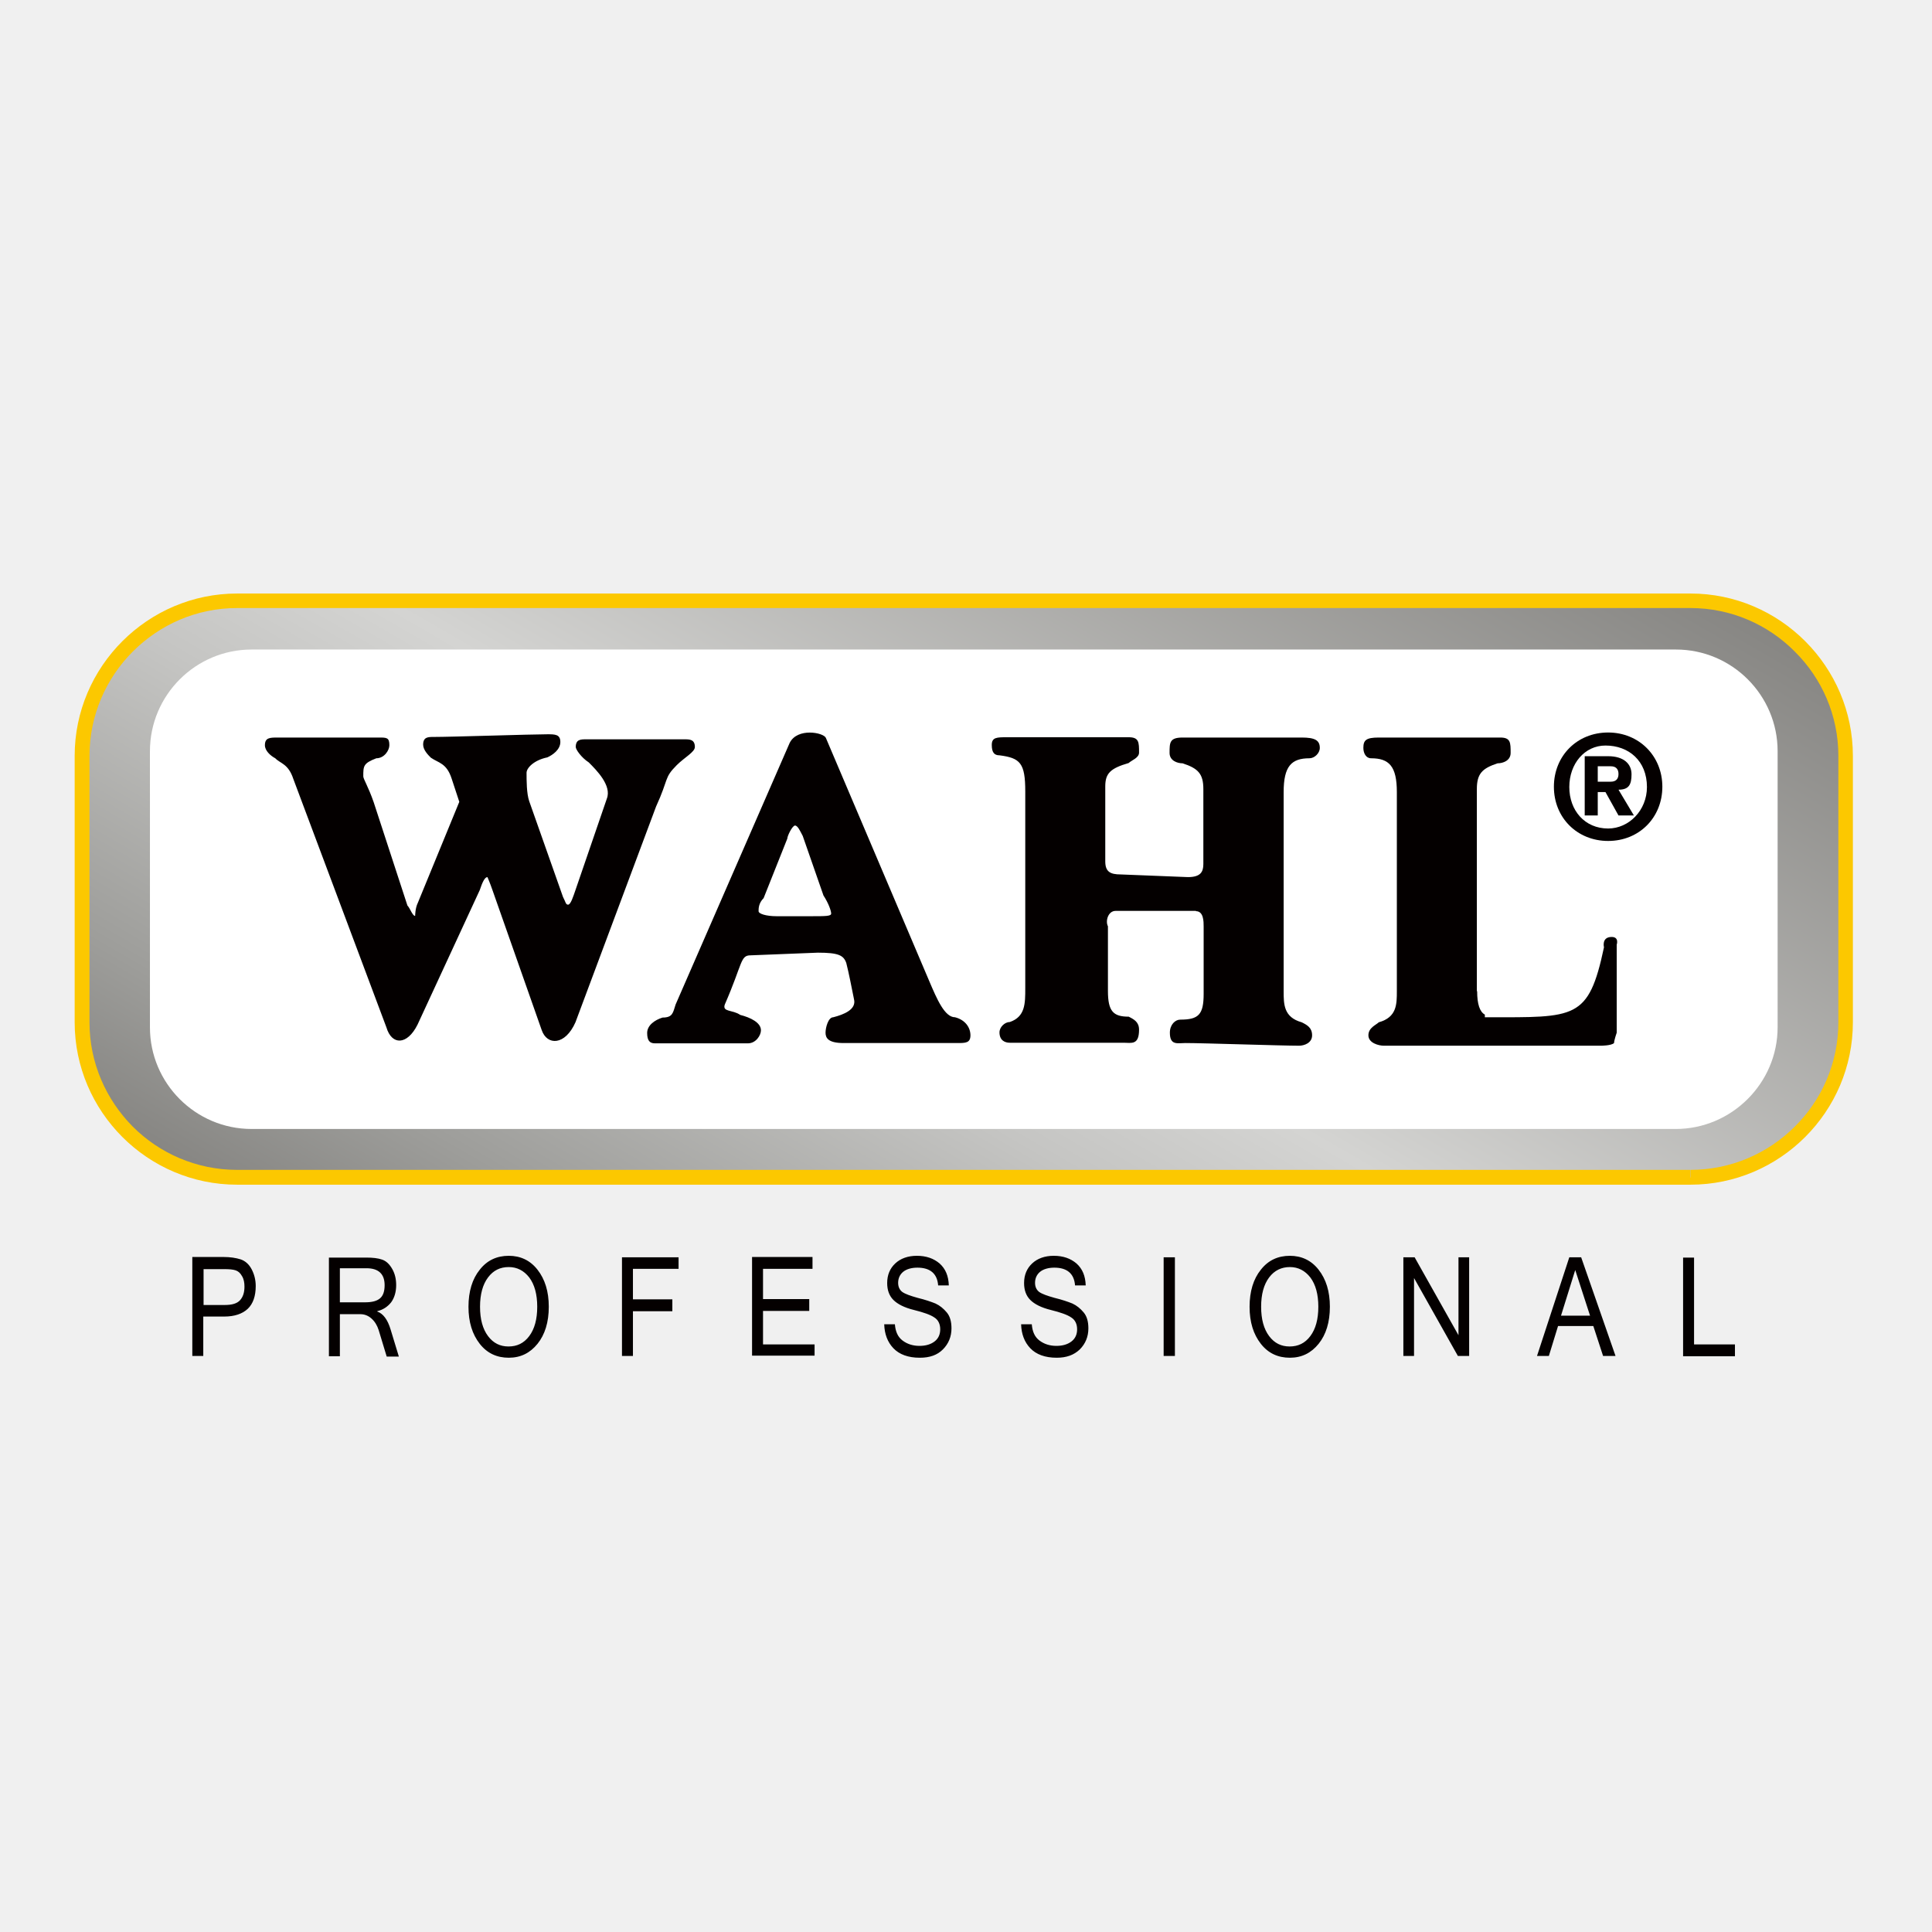
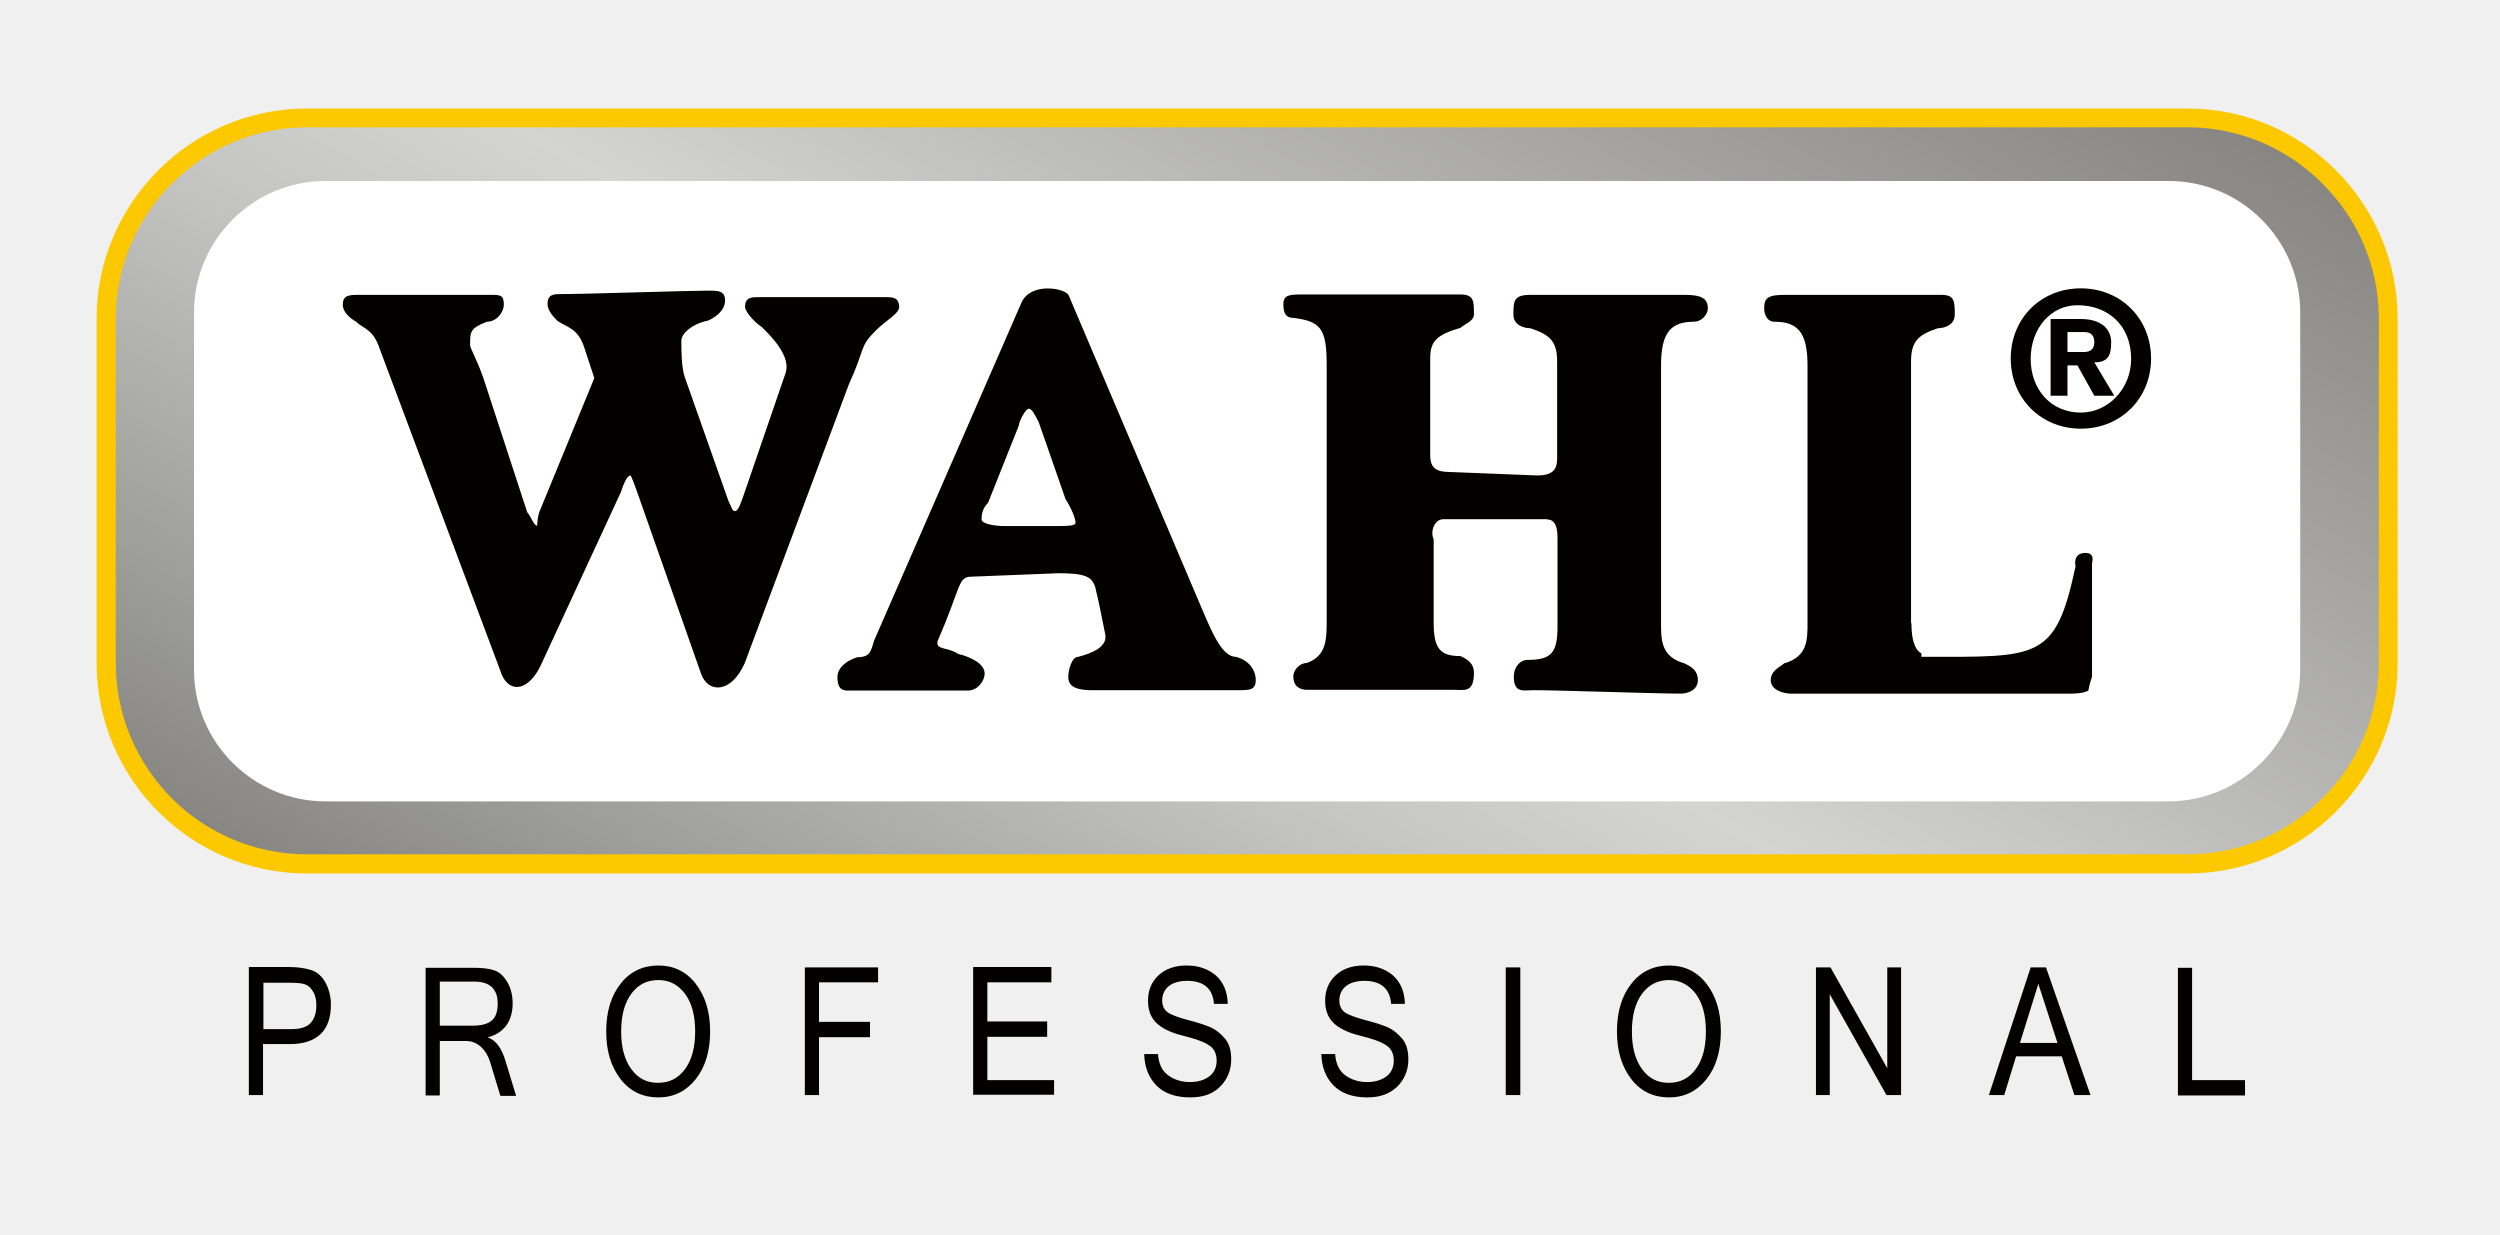
- <svg xmlns="http://www.w3.org/2000/svg" xmlns:xlink="http://www.w3.org/1999/xlink" version="1.1" id="layer" x="0px" y="0px" viewBox="0 0 652 652" style="enable-background:new 0 0 652 652;" xml:space="preserve">
-   <style type="text/css">
- 	.st0{clip-path:url(#SVGID_2_);fill:url(#SVGID_3_);}
- 	.st1{fill:#FCC800;}
- 	.st2{fill:#FFFFFF;}
- 	.st3{fill:#040000;}
- </style>
-   <g>
-     <defs>
-       <path id="SVGID_1_" d="M80,202.8c-28.8,0-52.3,23.5-52.3,52.3V345c0,28.8,23.5,52.3,52.3,52.3h490.5c28.8,0,52.3-23.5,52.3-52.3    v-89.9c0-28.8-23.5-52.3-52.3-52.3H80z" />
-     </defs>
-     <clipPath id="SVGID_2_">
-       <use xlink:href="#SVGID_1_" style="overflow:visible;" />
+ <svg xmlns="http://www.w3.org/2000/svg" id="a" viewBox="0 0 652 322">
+   <defs>
+     <style>.d{fill:none;}.e{fill:url(#c);}.f{fill:#fcc800;}.g{fill:#040000;}.h{fill:#fff;}.i{clip-path:url(#b);}</style>
+     <clipPath id="b">
+       <rect class="d" x="27.7" y="30.8" width="595.1" height="194.5" rx="52.3" ry="52.3" />
    </clipPath>
-     <linearGradient id="SVGID_3_" gradientUnits="userSpaceOnUse" x1="118.195" y1="637.181" x2="127.906" y2="637.181" gradientTransform="matrix(22.0197 -38.1393 -38.1393 -22.0197 21917.315 19023.627)">
-       <stop offset="0" style="stop-color:#868582" />
-       <stop offset="0.126" style="stop-color:#9E9E9B" />
-       <stop offset="0.351" style="stop-color:#C5C5C3" />
-       <stop offset="0.468" style="stop-color:#D4D4D2" />
-       <stop offset="1" style="stop-color:#868582" />
+     <linearGradient id="c" x1="144.41" y1="-183.99" x2="154.12" y2="-183.99" gradientTransform="translate(4055.56 9872.31) rotate(-60) scale(44.04)" gradientUnits="userSpaceOnUse">
+       <stop offset="0" stop-color="#868582" />
+       <stop offset=".13" stop-color="#9e9e9b" />
+       <stop offset=".35" stop-color="#c5c5c3" />
+       <stop offset=".47" stop-color="#d4d4d2" />
+       <stop offset="1" stop-color="#868582" />
    </linearGradient>
-     <polygon class="st0" points="-56.6,348.7 176.4,-54.9 707,251.4 474,655  " />
+   </defs>
+   <g class="i">
+     <polygon class="e" points="-56.6 176.7 176.4 -226.9 707 79.4 474 483 -56.6 176.7" />
  </g>
-   <g>
-     <path class="st1" d="M570.4,397.3v-2.5H80c-13.7,0-26.2-5.6-35.2-14.6c-9-9.1-14.6-21.5-14.6-35.2v-89.9c0-13.7,5.6-26.2,14.6-35.2   c9.1-9.1,21.5-14.7,35.2-14.7h490.5c13.7,0,26.2,5.6,35.2,14.7c9.1,9,14.7,21.5,14.7,35.2V345c0,13.7-5.6,26.2-14.7,35.2   c-9,9-21.5,14.6-35.2,14.6V397.3v2.5c30.1,0,54.8-24.6,54.8-54.8v-89.9c0-30.1-24.6-54.8-54.8-54.8H80c-30.1,0-54.8,24.6-54.8,54.8   V345c0,30.1,24.6,54.8,54.8,54.8h490.5V397.3z" />
-     <path class="st2" d="M565.5,381H84.9c-18.9,0-34.3-15.4-34.3-34.3v-93.2c0-18.9,15.4-34.3,34.3-34.3h480.7   c18.9,0,34.3,15.4,34.3,34.3v93.2C599.9,365.5,584.4,381,565.5,381" />
-     <path class="st3" d="M99,262.9c-1.7-5.2-4.4-5.2-6.1-7c-1.7-0.9-3.5-2.6-3.5-4.4c0-2.6,1.7-2.6,4.4-2.6h34.1c2.6,0,3.5,0,3.5,2.6   c0,1.7-1.7,4.4-4.4,4.4c-4.4,1.7-4.4,2.6-4.4,6.1c0,0.9,1.7,3.5,3.5,8.7l11.4,34.9c0.9,0.9,1.7,3.5,2.6,3.5c0,0,0-2.6,0.9-4.4   l14-34.1l-2.6-7.9c-1.7-5.2-4.4-5.2-7-7c-0.9-0.9-2.6-2.6-2.6-4.4c0-2.6,1.7-2.6,3.5-2.6c6.1,0,33.2-0.9,38.4-0.9   c2.6,0,4.4,0,4.4,2.6c0,2.6-2.6,4.4-4.4,5.2c-4.4,0.9-7,3.5-7,5.2c0,2.6,0,7,0.9,9.6l11.4,32.3c0.9,1.7,0.9,2.6,1.7,2.6   c0.9,0,1.7-2.6,2.6-5.2l10.5-30.6c1.7-4.4-3.5-9.6-6.1-12.2c-2.6-1.7-4.4-4.4-4.4-5.2c0-2.6,1.7-2.6,3.5-2.6h33.2   c1.7,0,3.5,0,3.5,2.6c0,1.7-3.5,3.5-6.1,6.1c-4.4,4.4-2.6,4.4-7,14L194.2,345c-3.5,7.9-9.6,7.9-11.4,2.6l-16.6-47.2   c-0.9-2.6-1.7-4.4-1.7-4.4c-0.9,0-1.7,1.7-2.6,4.4l-21,45.4c-3.5,7-8.7,7-10.5,0.9L99,262.9z" />
-     <path class="st3" d="M266.5,250.7c2.6-5.2,11.4-3.5,12.2-1.7l34.9,82.1c2.6,6.1,5.2,12.2,8.7,12.2c3.5,0.9,5.2,3.5,5.2,6.1   c0,2.6-1.7,2.6-4.4,2.6h-38.4c-5.2,0-6.1-1.7-6.1-3.5c0-1.7,0.9-5.2,2.6-5.2c3.5-0.9,7.9-2.6,7-6.1c-0.9-4.4-1.7-8.7-2.6-12.2   c-0.9-2.6-2.6-3.5-9.6-3.5l-22.7,0.9c-3.5,0-2.6,2.6-8.7,16.6c-0.9,2.6,2.6,1.7,5.2,3.5c3.5,0.9,7,2.6,7,5.2c0,1.7-1.7,4.4-4.4,4.4   h-31.4c-1.7,0-2.6-0.9-2.6-3.5c0-2.6,2.6-4.4,5.2-5.2c3.5,0,3.5-1.7,4.4-4.4L266.5,250.7z M257.7,303.1c-1.7,1.7-1.7,3.5-1.7,4.4   c0,0.9,2.6,1.7,6.1,1.7h11.4c5.2,0,7,0,7-0.9c0-0.9-0.9-3.5-2.6-6.1l-7-20.1c-0.9-1.7-1.7-3.5-2.6-3.5s-2.6,3.5-2.6,4.4   L257.7,303.1z" />
-     <path class="st3" d="M403.6,307.5c2.6,0,2.6,3.5,2.6,5.2v22.7c0,7-1.7,8.7-7.9,8.7c-1.7,0-3.5,1.7-3.5,4.4c0,4.4,2.6,3.5,5.2,3.5   c6.1,0,32.3,0.9,38.4,0.9c1.7,0,4.4-0.9,4.4-3.5c0-2.6-1.7-3.5-3.5-4.4c-6.1-1.7-6.1-6.1-6.1-10.5v-67.2c0-8.7,2.6-11.4,8.7-11.4   c1.7,0,3.5-1.7,3.5-3.5c0-2.6-1.7-3.5-6.1-3.5h-40.2c-4.4,0-4.4,1.7-4.4,5.2c0,2.6,2.6,3.5,4.4,3.5c5.2,1.7,7,3.5,7,8.7v25.3   c0,2.6-0.9,4.4-5.2,4.4l-22.7-0.9c-3.5,0-5.2-0.9-5.2-4.4v-25.3c0-4.4,1.7-6.1,7.9-7.9c0.9-0.9,3.5-1.7,3.5-3.5   c0-3.5,0-5.2-3.5-5.2h-41c-3.5,0-5.2,0-5.2,2.6c0,2.6,0.9,3.5,2.6,3.5c7,0.9,8.7,2.6,8.7,12.2v66.4c0,5.2,0,9.6-5.2,11.4   c-1.7,0-3.5,1.7-3.5,3.5c0,2.6,1.7,3.5,3.5,3.5h38.4c2.6,0,5.2,0.9,5.2-4.4c0-2.6-1.7-3.5-3.5-4.4c-5.2,0-7-1.8-7-8.7v-21.8   c-0.9-1.7,0-5.2,2.6-5.2H403.6z" />
-     <path class="st3" d="M498.5,334.5c0,4.4,0.9,7,2.6,7.9v0.9h0.9c29.7,0,34.1,0.9,39.3-23.6c0,0-0.9-3.5,2.6-3.5   c2.6,0,1.7,2.6,1.7,2.6v29.7c0,0-0.9,2.6-0.9,3.5c-0.9,0.9-4.4,0.9-4.4,0.9h-73.3c-1.7,0-5.2-0.9-5.2-3.5c0-2.6,2.6-3.5,3.5-4.4   c6.1-1.7,6.1-6.1,6.1-10.5v-67.2c0-8.7-2.6-11.4-8.7-11.4c-1.7,0-2.6-1.7-2.6-3.5c0-2.6,0.9-3.5,5.2-3.5h41c3.5,0,3.5,1.7,3.5,5.2   c0,2.6-2.6,3.5-4.4,3.5c-5.2,1.7-7,3.5-7,8.7V334.5z" />
-     <path class="st3" d="M542.7,247.2c-10.5,0-18.3,7.9-18.3,18.3c0,10.5,7.9,18.3,18.3,18.3c10.5,0,18.3-7.9,18.3-18.3   C561,255.1,553.1,247.2,542.7,247.2 M541.8,251.6c7.9,0,14,5.2,14,14c0,7.9-6.1,14-13.1,14c-7.9,0-13.1-6.1-13.1-14   C529.6,257.7,534.8,251.6,541.8,251.6 M534.8,255.1v20.1h4.4v-7.9h2.6l4.4,7.9h5.2l-5.2-8.7c3.5,0,4.4-1.7,4.4-5.2   c0-3.5-2.6-6.1-7.9-6.1H534.8z M539.2,263.8v-5.2h4.4c1.7,0,2.6,0.9,2.6,2.6c0,1.7-0.9,2.6-2.6,2.6H539.2z" />
-   </g>
-   <g>
-     <path class="st3" d="M585.5,453.7h-13.8v-29.3H568v33.3h17.5V453.7z M533.6,424.3h-4l-10.9,33.3h4l3.1-10.1h11.9l3.3,10.1h4.2   L533.6,424.3z M526.8,444l4.8-15.4l5,15.4H526.8z M495.8,424.3h-3.6v26.3l-14.8-26.3h-3.8v33.3h3.6v-26.3l14.8,26.3h3.8V424.3z    M428.3,450.9c-1.8-2.4-2.7-5.7-2.7-9.9c0-4.2,0.9-7.5,2.7-9.9c1.8-2.4,4.2-3.5,7-3.5c2.8,0,5.1,1.2,6.9,3.5   c1.8,2.4,2.7,5.7,2.7,9.9c0,4.2-0.9,7.5-2.7,9.9c-1.8,2.4-4.1,3.5-7,3.5C432.4,454.4,430.1,453.3,428.3,450.9 M425.5,428.5   c-2.5,3.1-3.8,7.3-3.8,12.5c0,5.2,1.3,9.3,3.8,12.5c2.5,3.2,5.8,4.7,9.8,4.7c4,0,7.2-1.6,9.7-4.7c2.5-3.1,3.8-7.3,3.8-12.5   c0-5.2-1.3-9.3-3.8-12.5c-2.5-3.2-5.8-4.7-9.7-4.7C431.3,423.8,428,425.3,425.5,428.5 M396.5,424.3h-3.8v33.3h3.8V424.3z    M364.4,455.4c1.9-1.9,2.9-4.3,2.9-7.1c0-2.3-0.5-4.1-1.6-5.4c-1.1-1.3-2.3-2.3-3.8-3c-1.5-0.6-3.5-1.3-6-1.9   c-2.5-0.7-4.2-1.3-5.2-2c-0.9-0.7-1.4-1.7-1.4-3.1c0-1.5,0.6-2.8,1.7-3.7c1.1-0.9,2.8-1.4,4.8-1.4c4.3,0,6.7,2,7,6h3.6   c-0.1-3.2-1.1-5.6-3.1-7.4c-2-1.7-4.5-2.6-7.7-2.6c-3,0-5.5,0.9-7.3,2.6c-1.8,1.7-2.7,3.9-2.7,6.6c0,2.4,0.7,4.3,2.1,5.7   c1.4,1.4,3.7,2.6,7,3.4c3.2,0.8,5.5,1.6,6.8,2.5c1.3,0.8,2,2.2,2,4c0,1.7-0.6,3.1-1.9,4.1c-1.3,1-3,1.5-5.1,1.5   c-2.2,0-4.1-0.6-5.7-1.8c-1.6-1.2-2.4-3-2.6-5.5h-3.6c0.1,3.3,1.1,6,3.1,8.1c2,2.1,5,3.2,8.9,3.2   C359.9,458.2,362.4,457.3,364.4,455.4 M318.2,455.4c1.9-1.9,2.9-4.3,2.9-7.1c0-2.3-0.5-4.1-1.6-5.4c-1.1-1.3-2.3-2.3-3.8-3   c-1.5-0.6-3.5-1.3-6-1.9c-2.5-0.7-4.2-1.3-5.2-2c-0.9-0.7-1.4-1.7-1.4-3.1c0-1.5,0.6-2.8,1.7-3.7c1.1-0.9,2.8-1.4,4.8-1.4   c4.3,0,6.7,2,7,6h3.6c-0.1-3.2-1.1-5.6-3.1-7.4c-2-1.7-4.5-2.6-7.7-2.6c-3,0-5.5,0.9-7.3,2.6c-1.8,1.7-2.7,3.9-2.7,6.6   c0,2.4,0.7,4.3,2.1,5.7c1.4,1.4,3.7,2.6,7,3.4c3.2,0.8,5.5,1.6,6.8,2.5c1.3,0.8,2,2.2,2,4c0,1.7-0.6,3.1-1.9,4.1   c-1.3,1-3,1.5-5.1,1.5c-2.2,0-4.1-0.6-5.7-1.8c-1.6-1.2-2.4-3-2.6-5.5h-3.6c0.1,3.3,1.1,6,3.1,8.1c2,2.1,5,3.2,8.9,3.2   C313.8,458.2,316.3,457.3,318.2,455.4 M274.9,453.7h-17.4v-11.3h15.6v-4h-15.6v-10.2h16.7v-4h-20.4v33.3h21.1V453.7z M229,424.3   h-19.1v33.3h3.7v-15.1h13.3v-4h-13.3v-10.3H229V424.3z M164.7,450.9c-1.8-2.4-2.7-5.7-2.7-9.9c0-4.2,0.9-7.5,2.7-9.9   c1.8-2.4,4.1-3.5,7-3.5c2.8,0,5.1,1.2,6.9,3.5c1.8,2.4,2.7,5.7,2.7,9.9c0,4.2-0.9,7.5-2.7,9.9c-1.8,2.4-4.1,3.5-7,3.5   C168.8,454.4,166.5,453.3,164.7,450.9 M161.9,428.5c-2.5,3.1-3.8,7.3-3.8,12.5c0,5.2,1.3,9.3,3.8,12.5c2.5,3.2,5.8,4.7,9.8,4.7   c4,0,7.2-1.6,9.7-4.7c2.5-3.1,3.8-7.3,3.8-12.5c0-5.2-1.3-9.3-3.8-12.5c-2.5-3.2-5.8-4.7-9.7-4.7   C167.7,423.8,164.4,425.3,161.9,428.5 M114.8,428h8.9c4,0,6.1,1.9,6.1,5.7c0,2.1-0.5,3.6-1.6,4.5s-2.7,1.3-5.1,1.3h-8.4V428z    M131.8,448.6c-1-3.3-2.5-5.3-4.5-6v-0.1c2-0.5,3.5-1.5,4.7-3c1.1-1.5,1.7-3.5,1.7-5.8c0-2-0.4-3.8-1.3-5.4c-0.9-1.6-2-2.7-3.4-3.2   c-1.4-0.5-3.2-0.7-5.4-0.7H111v33.3h3.7v-14.2h6.9c1.4,0,2.7,0.5,3.8,1.5c1.1,1,1.9,2.3,2.4,3.9l2.7,8.9h4.1L131.8,448.6z    M68.6,428.3h7.1c1.6,0,2.9,0.1,3.8,0.4c0.9,0.3,1.6,0.9,2.2,2c0.6,1,0.8,2.2,0.8,3.5c0,2-0.5,3.5-1.5,4.6c-1,1.1-2.7,1.6-5.1,1.6   h-7.2V428.3z M64.9,457.6h3.7v-13.3h7.1c3.4,0,6.1-0.9,7.9-2.6c1.8-1.7,2.7-4.3,2.7-7.7c0-2.1-0.5-4-1.4-5.7   c-0.9-1.7-2.2-2.8-3.7-3.3c-1.6-0.5-3.5-0.8-5.8-0.8H64.9V457.6z" />
-   </g>
+   <path class="f" d="M570.4,225.3v-2.5H80c-13.7,0-26.2-5.6-35.2-14.6-9-9.1-14.6-21.5-14.6-35.2v-89.9c0-13.7,5.6-26.2,14.6-35.2,9.1-9.1,21.5-14.7,35.2-14.7h490.5c13.7,0,26.2,5.6,35.2,14.7,9.1,9,14.7,21.5,14.7,35.2v89.9c0,13.7-5.6,26.2-14.7,35.2-9,9-21.5,14.6-35.2,14.6v5c30.1,0,54.8-24.6,54.8-54.8v-89.9c0-30.1-24.6-54.8-54.8-54.8H80c-30.1,0-54.8,24.6-54.8,54.8v89.9c0,30.1,24.6,54.8,54.8,54.8h490.5v-2.5h-.1Z" />
+   <path class="h" d="M565.5,209H84.9c-18.9,0-34.3-15.4-34.3-34.3v-93.2c0-18.9,15.4-34.3,34.3-34.3h480.7c18.9,0,34.3,15.4,34.3,34.3v93.2c0,18.8-15.5,34.3-34.4,34.3" />
+   <path class="g" d="M99,90.9c-1.7-5.2-4.4-5.2-6.1-7-1.7-.9-3.5-2.6-3.5-4.4,0-2.6,1.7-2.6,4.4-2.6h34.1c2.6,0,3.5,0,3.5,2.6,0,1.7-1.7,4.4-4.4,4.4-4.4,1.7-4.4,2.6-4.4,6.1,0,.9,1.7,3.5,3.5,8.7l11.4,34.9c.9.9,1.7,3.5,2.6,3.5,0,0,0-2.6.9-4.4l14-34.1-2.6-7.9c-1.7-5.2-4.4-5.2-7-7-.9-.9-2.6-2.6-2.6-4.4,0-2.6,1.7-2.6,3.5-2.6,6.1,0,33.2-.9,38.4-.9,2.6,0,4.4,0,4.4,2.6s-2.6,4.4-4.4,5.2c-4.4.9-7,3.5-7,5.2,0,2.6,0,7,.9,9.6l11.4,32.3c.9,1.7.9,2.6,1.7,2.6.9,0,1.7-2.6,2.6-5.2l10.5-30.6c1.7-4.4-3.5-9.6-6.1-12.2-2.6-1.7-4.4-4.4-4.4-5.2,0-2.6,1.7-2.6,3.5-2.6h33.2c1.7,0,3.5,0,3.5,2.6,0,1.7-3.5,3.5-6.1,6.1-4.4,4.4-2.6,4.4-7,14l-27.2,72.8c-3.5,7.9-9.6,7.9-11.4,2.6l-16.6-47.2c-.9-2.6-1.7-4.4-1.7-4.4-.9,0-1.7,1.7-2.6,4.4l-21,45.4c-3.5,7-8.7,7-10.5.9l-31.4-83.8Z" />
+   <path class="g" d="M266.5,78.7c2.6-5.2,11.4-3.5,12.2-1.7l34.9,82.1c2.6,6.1,5.2,12.2,8.7,12.2,3.5.9,5.2,3.5,5.2,6.1s-1.7,2.6-4.4,2.6h-38.4c-5.2,0-6.1-1.7-6.1-3.5,0-1.7.9-5.2,2.6-5.2,3.5-.9,7.9-2.6,7-6.1-.9-4.4-1.7-8.7-2.6-12.2-.9-2.6-2.6-3.5-9.6-3.5l-22.7.9c-3.5,0-2.6,2.6-8.7,16.6-.9,2.6,2.6,1.7,5.2,3.5,3.5.9,7,2.6,7,5.2,0,1.7-1.7,4.4-4.4,4.4h-31.4c-1.7,0-2.6-.9-2.6-3.5s2.6-4.4,5.2-5.2c3.5,0,3.5-1.7,4.4-4.4l38.5-88.3ZM257.7,131.1c-1.7,1.7-1.7,3.5-1.7,4.4s2.6,1.7,6.1,1.7h11.4c5.2,0,7,0,7-.9s-.9-3.5-2.6-6.1l-7-20.1c-.9-1.7-1.7-3.5-2.6-3.5s-2.6,3.5-2.6,4.4l-8,20.1Z" />
+   <path class="g" d="M403.6,135.5c2.6,0,2.6,3.5,2.6,5.2v22.7c0,7-1.7,8.7-7.9,8.7-1.7,0-3.5,1.7-3.5,4.4,0,4.4,2.6,3.5,5.2,3.5,6.1,0,32.3.9,38.4.9,1.7,0,4.4-.9,4.4-3.5s-1.7-3.5-3.5-4.4c-6.1-1.7-6.1-6.1-6.1-10.5v-67.2c0-8.7,2.6-11.4,8.7-11.4,1.7,0,3.5-1.7,3.5-3.5,0-2.6-1.7-3.5-6.1-3.5h-40.2c-4.4,0-4.4,1.7-4.4,5.2,0,2.6,2.6,3.5,4.4,3.5,5.2,1.7,7,3.5,7,8.7v25.3c0,2.6-.9,4.4-5.2,4.4l-22.7-.9c-3.5,0-5.2-.9-5.2-4.4v-25.3c0-4.4,1.7-6.1,7.9-7.9.9-.9,3.5-1.7,3.5-3.5,0-3.5,0-5.2-3.5-5.2h-41c-3.5,0-5.2,0-5.2,2.6s.9,3.5,2.6,3.5c7,.9,8.7,2.6,8.7,12.2v66.4c0,5.2,0,9.6-5.2,11.4-1.7,0-3.5,1.7-3.5,3.5,0,2.6,1.7,3.5,3.5,3.5h38.4c2.6,0,5.2.9,5.2-4.4,0-2.6-1.7-3.5-3.5-4.4-5.2,0-7-1.8-7-8.7v-21.8c-.9-1.7,0-5.2,2.6-5.2h27.1v.1Z" />
+   <path class="g" d="M498.5,162.5c0,4.4.9,7,2.6,7.9v.9h.9c29.7,0,34.1.9,39.3-23.6,0,0-.9-3.5,2.6-3.5,2.6,0,1.7,2.6,1.7,2.6v29.7s-.9,2.6-.9,3.5c-.9.9-4.4.9-4.4.9h-73.3c-1.7,0-5.2-.9-5.2-3.5s2.6-3.5,3.5-4.4c6.1-1.7,6.1-6.1,6.1-10.5v-67.2c0-8.7-2.6-11.4-8.7-11.4-1.7,0-2.6-1.7-2.6-3.5,0-2.6.9-3.5,5.2-3.5h41c3.5,0,3.5,1.7,3.5,5.2,0,2.6-2.6,3.5-4.4,3.5-5.2,1.7-7,3.5-7,8.7v68.2h.1Z" />
+   <path class="g" d="M542.7,75.2c-10.5,0-18.3,7.9-18.3,18.3s7.9,18.3,18.3,18.3,18.3-7.9,18.3-18.3-7.9-18.3-18.3-18.3M541.8,79.6c7.9,0,14,5.2,14,14,0,7.9-6.1,14-13.1,14-7.9,0-13.1-6.1-13.1-14,0-7.9,5.2-14,12.2-14M534.8,83.1v20.1h4.4v-7.9h2.6l4.4,7.9h5.2l-5.2-8.7c3.5,0,4.4-1.7,4.4-5.2s-2.6-6.1-7.9-6.1h-7.9v-.1ZM539.2,91.8v-5.2h4.4c1.7,0,2.6.9,2.6,2.6s-.9,2.6-2.6,2.6h-4.4Z" />
+   <path class="g" d="M585.5,281.7h-13.8v-29.3h-3.7v33.3h17.5v-4ZM533.6,252.3h-4l-10.9,33.3h4l3.1-10.1h11.9l3.3,10.1h4.2l-11.6-33.3ZM526.8,272l4.8-15.4,5,15.4h-9.8ZM495.8,252.3h-3.6v26.3l-14.8-26.3h-3.8v33.3h3.6v-26.3l14.8,26.3h3.8v-33.3ZM428.3,278.9c-1.8-2.4-2.7-5.7-2.7-9.9s.9-7.5,2.7-9.9c1.8-2.4,4.2-3.5,7-3.5s5.1,1.2,6.9,3.5c1.8,2.4,2.7,5.7,2.7,9.9s-.9,7.5-2.7,9.9c-1.8,2.4-4.1,3.5-7,3.5s-5.1-1.1-6.9-3.5M425.5,256.5c-2.5,3.1-3.8,7.3-3.8,12.5s1.3,9.3,3.8,12.5,5.8,4.7,9.8,4.7,7.2-1.6,9.7-4.7,3.8-7.3,3.8-12.5-1.3-9.3-3.8-12.5-5.8-4.7-9.7-4.7-7.3,1.5-9.8,4.7M396.5,252.3h-3.8v33.3h3.8v-33.3ZM364.4,283.4c1.9-1.9,2.9-4.3,2.9-7.1,0-2.3-.5-4.1-1.6-5.4s-2.3-2.3-3.8-3c-1.5-.6-3.5-1.3-6-1.9-2.5-.7-4.2-1.3-5.2-2-.9-.7-1.4-1.7-1.4-3.1,0-1.5.6-2.8,1.7-3.7,1.1-.9,2.8-1.4,4.8-1.4,4.3,0,6.7,2,7,6h3.6c-.1-3.2-1.1-5.6-3.1-7.4-2-1.7-4.5-2.6-7.7-2.6-3,0-5.5.9-7.3,2.6s-2.7,3.9-2.7,6.6c0,2.4.7,4.3,2.1,5.7,1.4,1.4,3.7,2.6,7,3.4,3.2.8,5.5,1.6,6.8,2.5,1.3.8,2,2.2,2,4,0,1.7-.6,3.1-1.9,4.1s-3,1.5-5.1,1.5-4.1-.6-5.7-1.8c-1.6-1.2-2.4-3-2.6-5.5h-3.6c.1,3.3,1.1,6,3.1,8.1s5,3.2,8.9,3.2c3.3,0,5.8-.9,7.8-2.8M318.2,283.4c1.9-1.9,2.9-4.3,2.9-7.1,0-2.3-.5-4.1-1.6-5.4s-2.3-2.3-3.8-3c-1.5-.6-3.5-1.3-6-1.9-2.5-.7-4.2-1.3-5.2-2-.9-.7-1.4-1.7-1.4-3.1,0-1.5.6-2.8,1.7-3.7,1.1-.9,2.8-1.4,4.8-1.4,4.3,0,6.7,2,7,6h3.6c-.1-3.2-1.1-5.6-3.1-7.4-2-1.7-4.5-2.6-7.7-2.6-3,0-5.5.9-7.3,2.6s-2.7,3.9-2.7,6.6c0,2.4.7,4.3,2.1,5.7,1.4,1.4,3.7,2.6,7,3.4,3.2.8,5.5,1.6,6.8,2.5,1.3.8,2,2.2,2,4,0,1.7-.6,3.1-1.9,4.1s-3,1.5-5.1,1.5-4.1-.6-5.7-1.8c-1.6-1.2-2.4-3-2.6-5.5h-3.6c.1,3.3,1.1,6,3.1,8.1s5,3.2,8.9,3.2c3.4,0,5.9-.9,7.8-2.8M274.9,281.7h-17.4v-11.3h15.6v-4h-15.6v-10.2h16.7v-4h-20.4v33.3h21.1v-3.8h0ZM229,252.3h-19.1v33.3h3.7v-15.1h13.3v-4h-13.3v-10.3h15.4v-3.9ZM164.7,278.9c-1.8-2.4-2.7-5.7-2.7-9.9s.9-7.5,2.7-9.9,4.1-3.5,7-3.5,5.1,1.2,6.9,3.5c1.8,2.4,2.7,5.7,2.7,9.9s-.9,7.5-2.7,9.9-4.1,3.5-7,3.5-5.1-1.1-6.9-3.5M161.9,256.5c-2.5,3.1-3.8,7.3-3.8,12.5s1.3,9.3,3.8,12.5,5.8,4.7,9.8,4.7,7.2-1.6,9.7-4.7,3.8-7.3,3.8-12.5-1.3-9.3-3.8-12.5-5.8-4.7-9.7-4.7-7.3,1.5-9.8,4.7M114.8,256h8.9c4,0,6.1,1.9,6.1,5.7,0,2.1-.5,3.6-1.6,4.5s-2.7,1.3-5.1,1.3h-8.4v-11.5h.1ZM131.8,276.6c-1-3.3-2.5-5.3-4.5-6v-.1c2-.5,3.5-1.5,4.7-3,1.1-1.5,1.7-3.5,1.7-5.8,0-2-.4-3.8-1.3-5.4-.9-1.6-2-2.7-3.4-3.2-1.4-.5-3.2-.7-5.4-.7h-12.6v33.3h3.7v-14.2h6.9c1.4,0,2.7.5,3.8,1.5,1.1,1,1.9,2.3,2.4,3.9l2.7,8.9h4.1l-2.8-9.2ZM68.6,256.3h7.1c1.6,0,2.9.1,3.8.4s1.6.9,2.2,2c.6,1,.8,2.2.8,3.5,0,2-.5,3.5-1.5,4.6s-2.7,1.6-5.1,1.6h-7.2v-12.1h-.1ZM64.9,285.6h3.7v-13.3h7.1c3.4,0,6.1-.9,7.9-2.6s2.7-4.3,2.7-7.7c0-2.1-.5-4-1.4-5.7s-2.2-2.8-3.7-3.3c-1.6-.5-3.5-.8-5.8-.8h-10.5v33.4Z" />
</svg>
